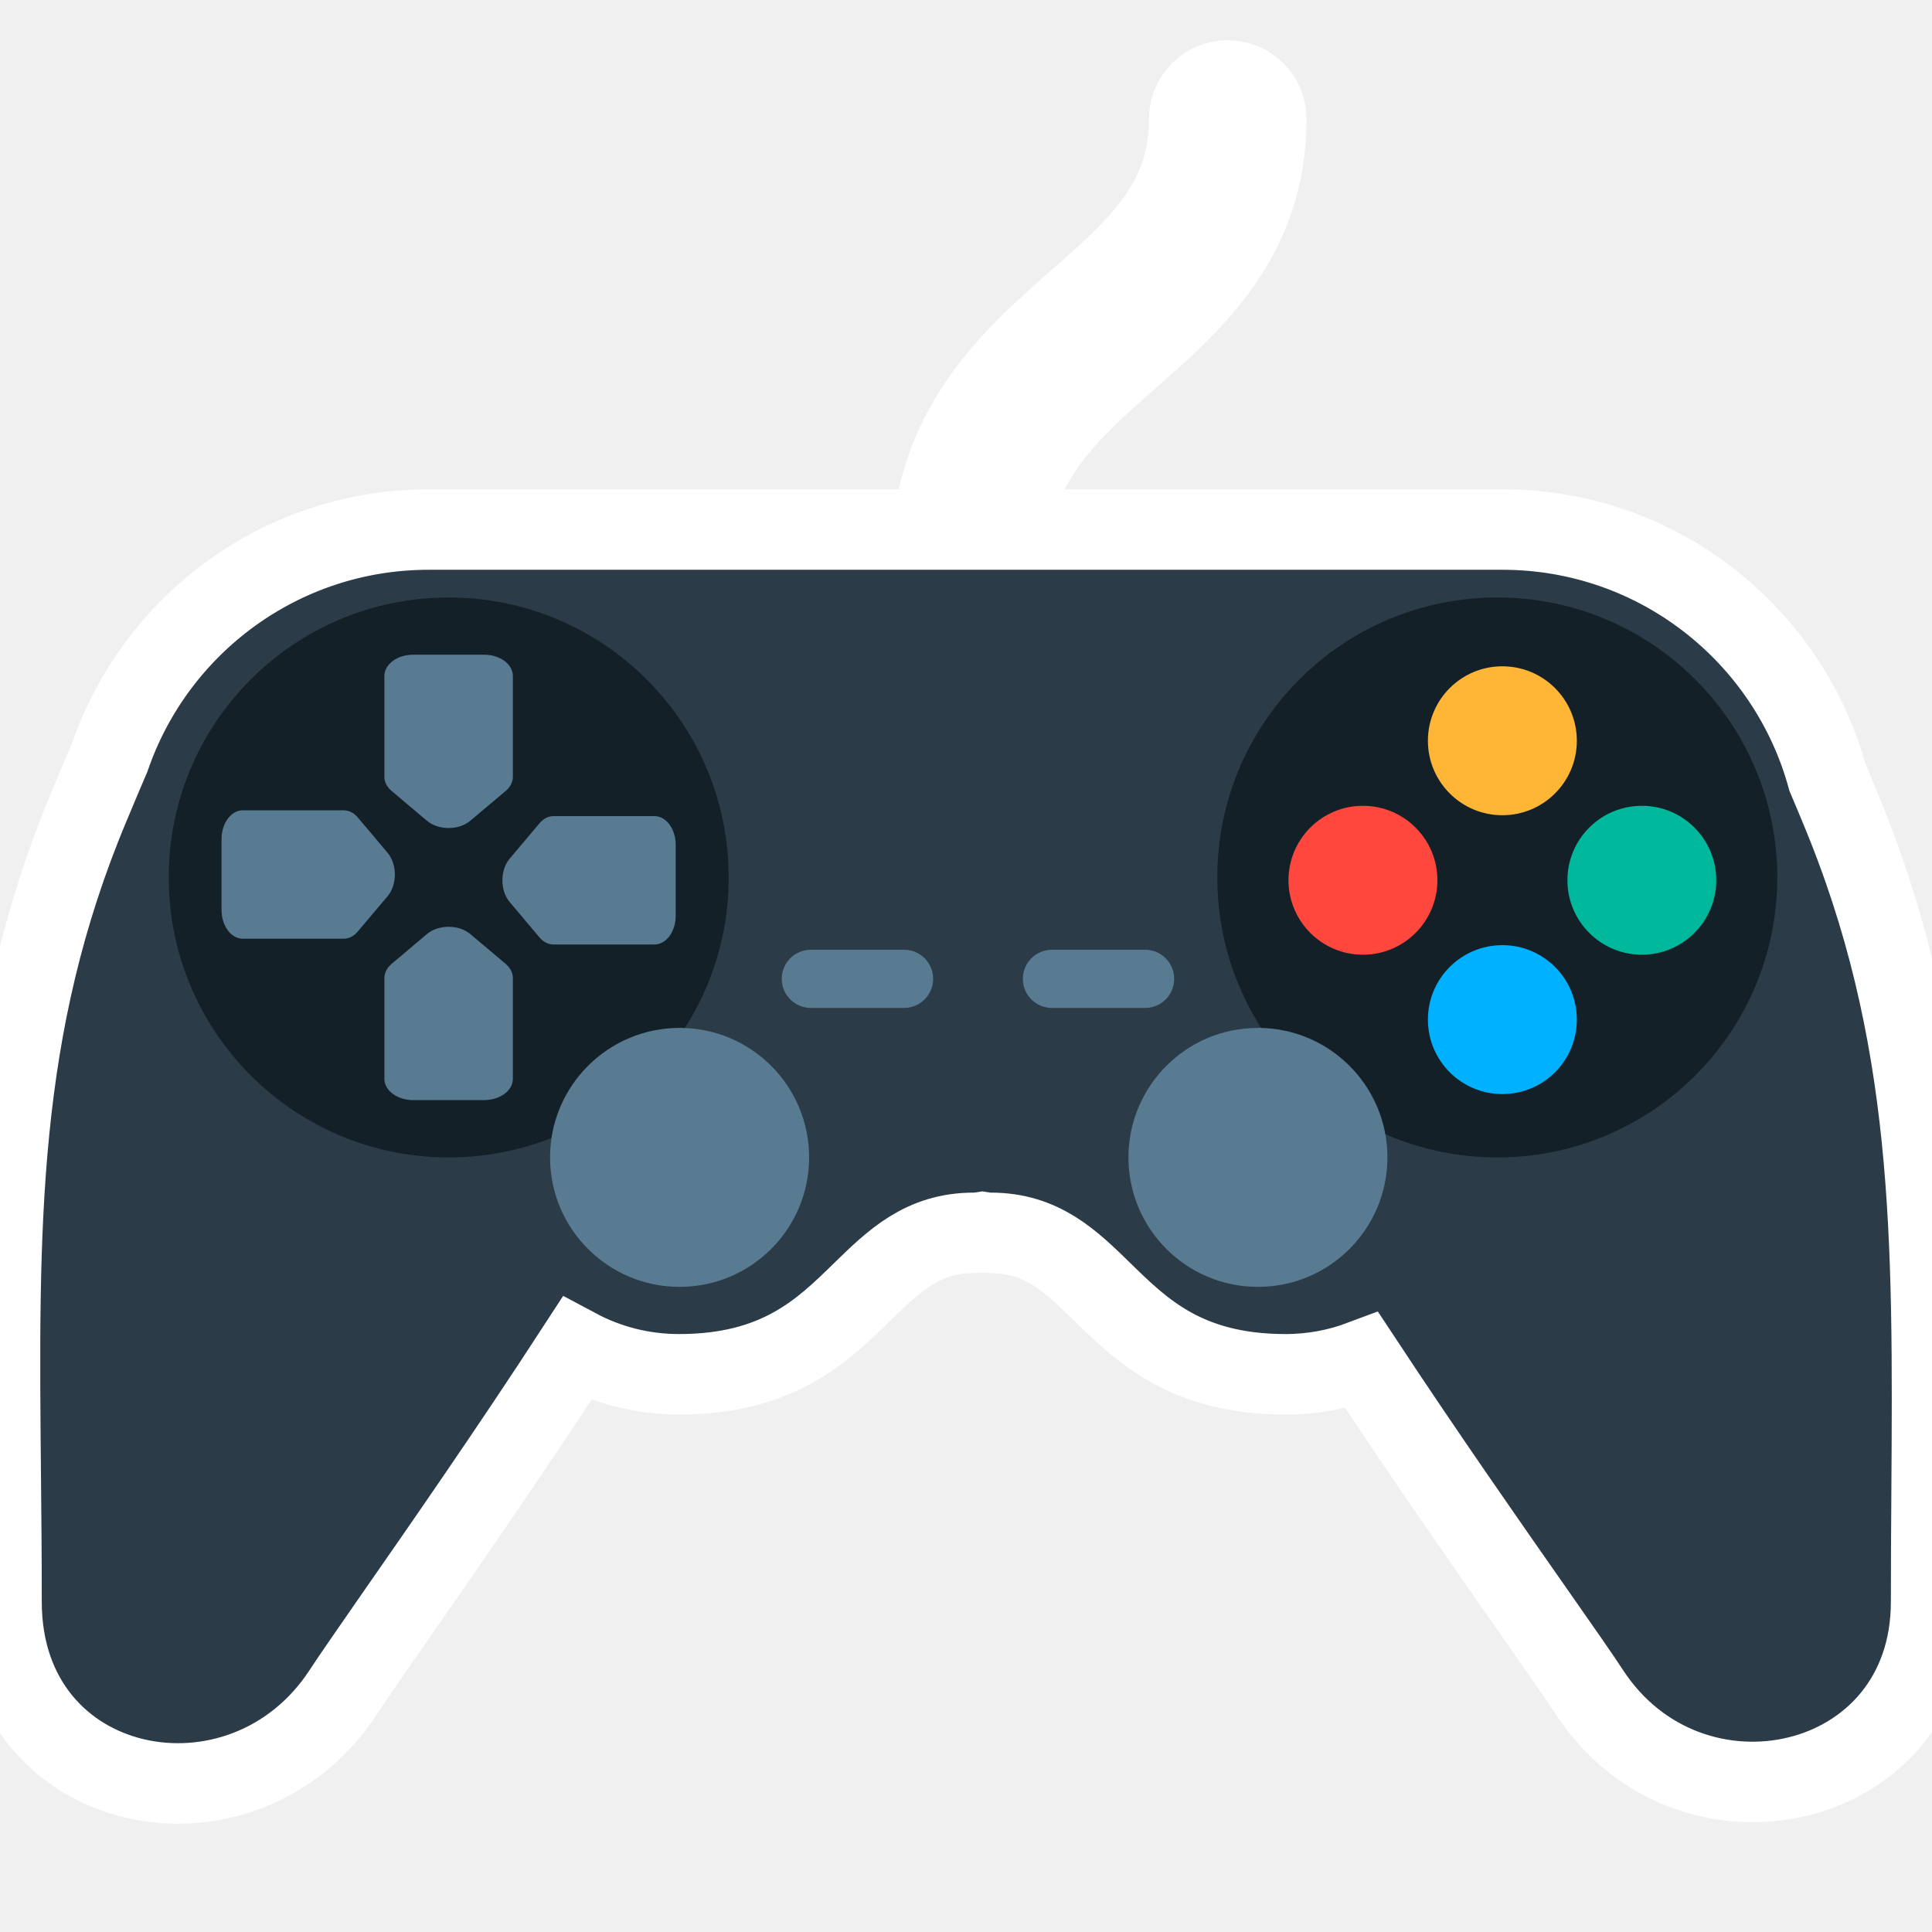
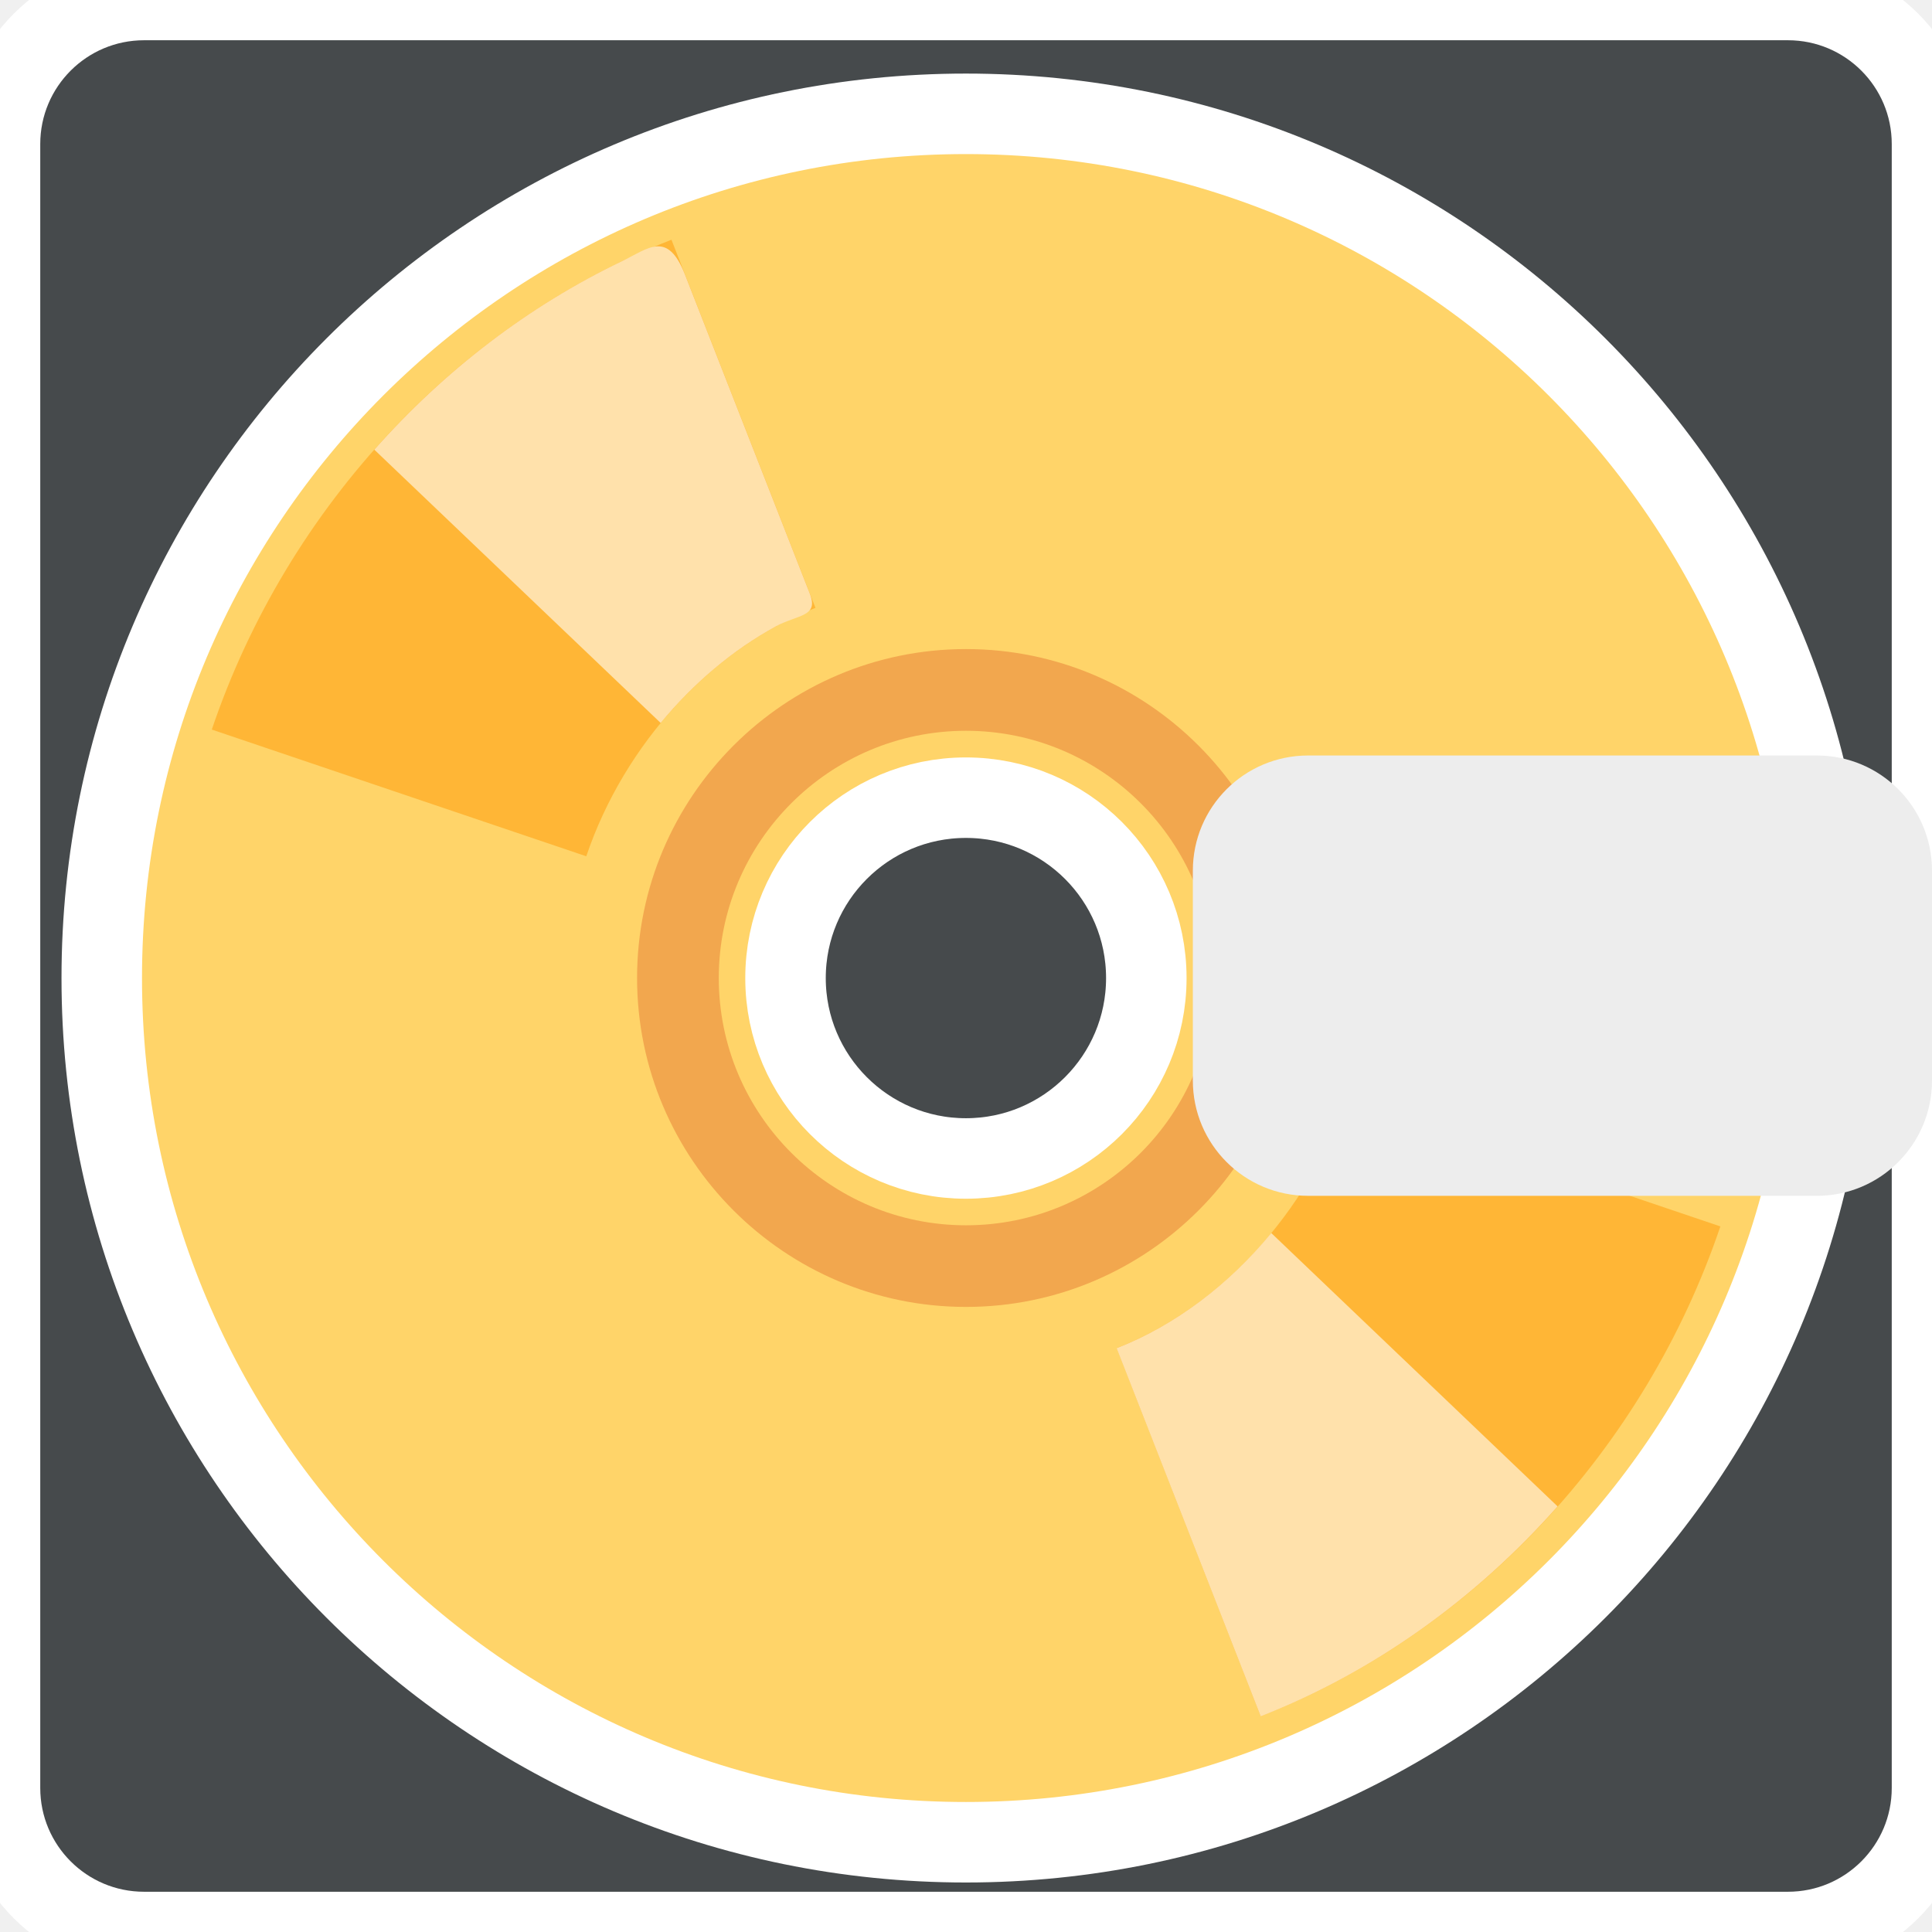
<svg xmlns="http://www.w3.org/2000/svg" width="24" height="24" viewBox="0 0 24 24" fill="none">
-   <path d="M12.035 7.54C11.771 7.54 11.557 7.325 11.557 7.061C11.557 5.345 12.536 4.484 13.399 3.724L13.399 3.724C14.136 3.076 14.773 2.516 14.773 1.478C14.773 1.214 14.987 1 15.251 1C15.515 1 15.73 1.214 15.73 1.478C15.73 2.948 14.827 3.742 14.031 4.442L14.031 4.442L14.031 4.442C13.217 5.159 12.514 5.777 12.514 7.061C12.514 7.325 12.299 7.54 12.035 7.54Z" fill="#597B91" />
-   <path d="M12.035 7.54C11.771 7.54 11.557 7.325 11.557 7.061C11.557 5.345 12.536 4.484 13.399 3.724L13.399 3.724C14.136 3.076 14.773 2.516 14.773 1.478C14.773 1.214 14.987 1 15.251 1C15.515 1 15.73 1.214 15.73 1.478C15.73 2.948 14.827 3.742 14.031 4.442L14.031 4.442L14.031 4.442C13.217 5.159 12.514 5.777 12.514 7.061C12.514 7.325 12.299 7.54 12.035 7.54Z" stroke="white" />
-   <path d="M22.846 10.003C22.828 9.959 22.81 9.916 22.792 9.873C22.762 9.801 22.732 9.729 22.702 9.659C22.217 7.883 20.593 6.578 18.663 6.578H5.326C3.49 6.578 1.93 7.76 1.365 9.404C1.299 9.556 1.234 9.712 1.167 9.872C1.149 9.915 1.13 9.959 1.112 10.003C-0.045 12.758 -0.021 15.231 0.009 18.318C0.014 18.827 0.019 19.353 0.019 19.899C0.019 22.345 3.019 22.931 4.267 21.016C4.387 20.832 4.617 20.502 4.917 20.069C5.495 19.239 6.335 18.031 7.165 16.755C7.543 16.957 7.975 17.072 8.434 17.072C9.664 17.072 10.217 16.531 10.71 16.049C11.106 15.663 11.463 15.315 12.098 15.315C12.137 15.315 12.171 15.311 12.202 15.306C12.232 15.311 12.266 15.315 12.306 15.315C12.941 15.315 13.298 15.663 13.693 16.049C14.186 16.531 14.74 17.072 15.97 17.072C16.304 17.072 16.623 17.011 16.918 16.9C17.707 18.096 18.494 19.221 19.051 20.017C19.372 20.475 19.616 20.825 19.741 21.016C20.988 22.931 23.989 22.281 23.989 19.899C23.989 19.436 23.992 18.989 23.995 18.553C24.016 15.356 24.032 12.828 22.846 10.003Z" fill="#2B3B47" />
-   <path d="M22.846 10.003C22.828 9.959 22.81 9.916 22.792 9.873C22.762 9.801 22.732 9.729 22.702 9.659C22.217 7.883 20.593 6.578 18.663 6.578H5.326C3.49 6.578 1.93 7.76 1.365 9.404C1.299 9.556 1.234 9.712 1.167 9.872C1.149 9.915 1.13 9.959 1.112 10.003C-0.045 12.758 -0.021 15.231 0.009 18.318C0.014 18.827 0.019 19.353 0.019 19.899C0.019 22.345 3.019 22.931 4.267 21.016C4.387 20.832 4.617 20.502 4.917 20.069C5.495 19.239 6.335 18.031 7.165 16.755C7.543 16.957 7.975 17.072 8.434 17.072C9.664 17.072 10.217 16.531 10.71 16.049C11.106 15.663 11.463 15.315 12.098 15.315C12.137 15.315 12.171 15.311 12.202 15.306C12.232 15.311 12.266 15.315 12.306 15.315C12.941 15.315 13.298 15.663 13.693 16.049C14.186 16.531 14.74 17.072 15.97 17.072C16.304 17.072 16.623 17.011 16.918 16.9C17.707 18.096 18.494 19.221 19.051 20.017C19.372 20.475 19.616 20.825 19.741 21.016C20.988 22.931 23.989 22.281 23.989 19.899C23.989 19.436 23.992 18.989 23.995 18.553C24.016 15.356 24.032 12.828 22.846 10.003Z" stroke="white" />
-   <path d="M22.078 10.9C22.078 12.821 20.521 14.378 18.6 14.378C16.679 14.378 15.122 12.821 15.122 10.9C15.122 8.979 16.679 7.422 18.6 7.422C20.521 7.422 22.078 8.979 22.078 10.9ZM5.574 7.422C3.653 7.422 2.096 8.979 2.096 10.9C2.096 12.821 3.653 14.378 5.574 14.378C7.495 14.378 9.052 12.821 9.052 10.9C9.052 8.979 7.495 7.422 5.574 7.422Z" fill="#132028" />
-   <path d="M18.663 13.591C19.174 13.591 19.588 13.177 19.588 12.666C19.588 12.155 19.174 11.741 18.663 11.741C18.152 11.741 17.738 12.155 17.738 12.666C17.738 13.177 18.152 13.591 18.663 13.591Z" fill="#00B1FF" />
-   <path d="M18.663 10.127C19.174 10.127 19.588 9.713 19.588 9.202C19.588 8.691 19.174 8.277 18.663 8.277C18.152 8.277 17.738 8.691 17.738 9.202C17.738 9.713 18.152 10.127 18.663 10.127Z" fill="#FFB636" />
-   <path d="M16.931 11.86C17.442 11.86 17.856 11.445 17.856 10.935C17.856 10.424 17.442 10.01 16.931 10.01C16.42 10.01 16.006 10.424 16.006 10.935C16.006 11.445 16.42 11.86 16.931 11.86Z" fill="#FF473E" />
-   <path d="M20.396 11.86C20.906 11.86 21.32 11.445 21.32 10.935C21.32 10.424 20.906 10.01 20.396 10.01C19.885 10.01 19.471 10.424 19.471 10.935C19.471 11.445 19.885 11.86 20.396 11.86Z" fill="#00B89C" />
-   <path d="M11.23 12.521H10.073C9.873 12.521 9.711 12.359 9.711 12.16C9.711 11.96 9.873 11.798 10.073 11.798H11.23C11.43 11.798 11.592 11.96 11.592 12.16C11.592 12.359 11.43 12.521 11.23 12.521ZM14.586 12.16C14.586 11.96 14.425 11.798 14.225 11.798H13.068C12.868 11.798 12.706 11.96 12.706 12.16C12.706 12.359 12.868 12.521 13.068 12.521H14.225C14.425 12.521 14.586 12.359 14.586 12.16ZM8.442 12.769C7.554 12.769 6.833 13.489 6.833 14.378C6.833 15.266 7.554 15.986 8.442 15.986C9.331 15.986 10.051 15.266 10.051 14.378C10.051 13.489 9.331 12.769 8.442 12.769ZM15.627 12.769C14.738 12.769 14.018 13.489 14.018 14.378C14.018 15.266 14.738 15.986 15.627 15.986C16.515 15.986 17.235 15.266 17.235 14.378C17.235 13.489 16.515 12.769 15.627 12.769ZM4.27 10.066H3.016C2.87 10.066 2.752 10.226 2.752 10.424V11.303C2.752 11.501 2.87 11.661 3.016 11.661H4.27C4.334 11.661 4.396 11.63 4.444 11.572L4.815 11.133C4.935 10.99 4.935 10.737 4.815 10.594L4.444 10.154C4.396 10.097 4.334 10.066 4.27 10.066ZM6.371 9.651V8.397C6.371 8.251 6.211 8.133 6.013 8.133H5.133C4.936 8.133 4.775 8.251 4.775 8.397V9.651C4.775 9.715 4.807 9.777 4.864 9.825L5.304 10.196C5.446 10.316 5.7 10.316 5.842 10.196L6.282 9.825C6.339 9.777 6.371 9.715 6.371 9.651ZM6.876 11.733H8.13C8.276 11.733 8.394 11.573 8.394 11.376V10.496C8.394 10.298 8.276 10.138 8.13 10.138H6.876C6.812 10.138 6.75 10.17 6.702 10.227L6.331 10.667C6.211 10.809 6.211 11.062 6.331 11.205L6.702 11.645C6.75 11.702 6.812 11.733 6.876 11.733ZM4.775 12.149V13.402C4.775 13.548 4.936 13.666 5.133 13.666H6.013C6.211 13.666 6.371 13.548 6.371 13.402V12.149C6.371 12.085 6.339 12.023 6.282 11.974L5.842 11.603C5.7 11.483 5.446 11.483 5.304 11.603L4.864 11.974C4.807 12.023 4.775 12.085 4.775 12.149Z" fill="#597B91" />
+   <path d="M22.21 24H1.79C0.801 24 0 23.199 0 22.21V1.79C0 0.801 0.801 0 1.79 0H22.21C23.199 0 24 0.801 24 1.79V22.21C24 23.199 23.199 24 22.21 24Z" fill="#464A4C" />
+   <path d="M22.21 24H1.79C0.801 24 0 23.199 0 22.21V1.79C0 0.801 0.801 0 1.79 0H22.21C23.199 0 24 0.801 24 1.79V22.21C24 23.199 23.199 24 22.21 24Z" stroke="white" />
+   <path d="M11.999 1.414C6.07 1.414 1.264 6.221 1.264 12.15C1.264 18.079 6.07 22.885 11.999 22.885C17.928 22.885 22.735 18.079 22.735 12.15C22.735 6.221 17.928 1.414 11.999 1.414ZM11.999 14.391C10.761 14.391 9.758 13.387 9.758 12.15C9.758 10.912 10.761 9.909 11.999 9.909C13.237 9.909 14.24 10.912 14.24 12.15C14.24 13.387 13.237 14.391 11.999 14.391Z" fill="#FFD469" />
+   <path d="M11.999 1.414C6.07 1.414 1.264 6.221 1.264 12.15C1.264 18.079 6.07 22.885 11.999 22.885C17.928 22.885 22.735 18.079 22.735 12.15C22.735 6.221 17.928 1.414 11.999 1.414ZM11.999 14.391C10.761 14.391 9.758 13.387 9.758 12.15C9.758 10.912 10.761 9.909 11.999 9.909C13.237 9.909 14.24 10.912 14.24 12.15C14.24 13.387 13.237 14.391 11.999 14.391Z" stroke="white" />
+   <path d="M7.283 10.637L2.631 9.063C3.572 6.283 5.706 4.008 8.341 2.978L10.13 7.551C8.848 8.052 7.757 9.235 7.283 10.637ZM13.872 16.747L15.661 21.32C18.295 20.29 20.43 18.015 21.371 15.235L16.719 13.661C16.244 15.063 15.153 16.246 13.872 16.747Z" fill="#FFB636" />
+   <path d="M8.207 8.981C8.613 8.489 9.101 8.075 9.637 7.782C9.911 7.631 10.174 7.666 10.06 7.375L8.509 3.411C8.292 2.857 8.054 3.087 7.729 3.243C6.565 3.8 5.518 4.605 4.65 5.586L8.207 8.981Z" fill="#FFE1AB" />
+   <path d="M15.792 15.317C15.265 15.957 14.6 16.463 13.871 16.748L15.661 21.321C17.069 20.77 18.333 19.862 19.349 18.713L15.792 15.317Z" fill="#FFE1AB" />
+   <path d="M12 16.235C9.747 16.235 7.914 14.402 7.914 12.149C7.914 9.896 9.747 8.063 12 8.063C14.253 8.063 16.086 9.896 16.086 12.149C16.086 14.402 14.253 16.235 12 16.235ZM12 9.078C10.306 9.078 8.929 10.456 8.929 12.149C8.929 13.843 10.306 15.221 12 15.221C13.694 15.221 15.072 13.843 15.072 12.149C15.072 10.456 13.694 9.078 12 9.078Z" fill="#F2A74E" />
+   <path d="M16.25 9.385H22.569C23.359 9.385 24 10.025 24 10.816V13.423C24 14.214 23.359 14.855 22.569 14.855H16.25C15.459 14.855 14.818 14.214 14.818 13.423V10.816C14.818 10.025 15.459 9.385 16.25 9.385Z" fill="#EDEDED" />
</svg>
